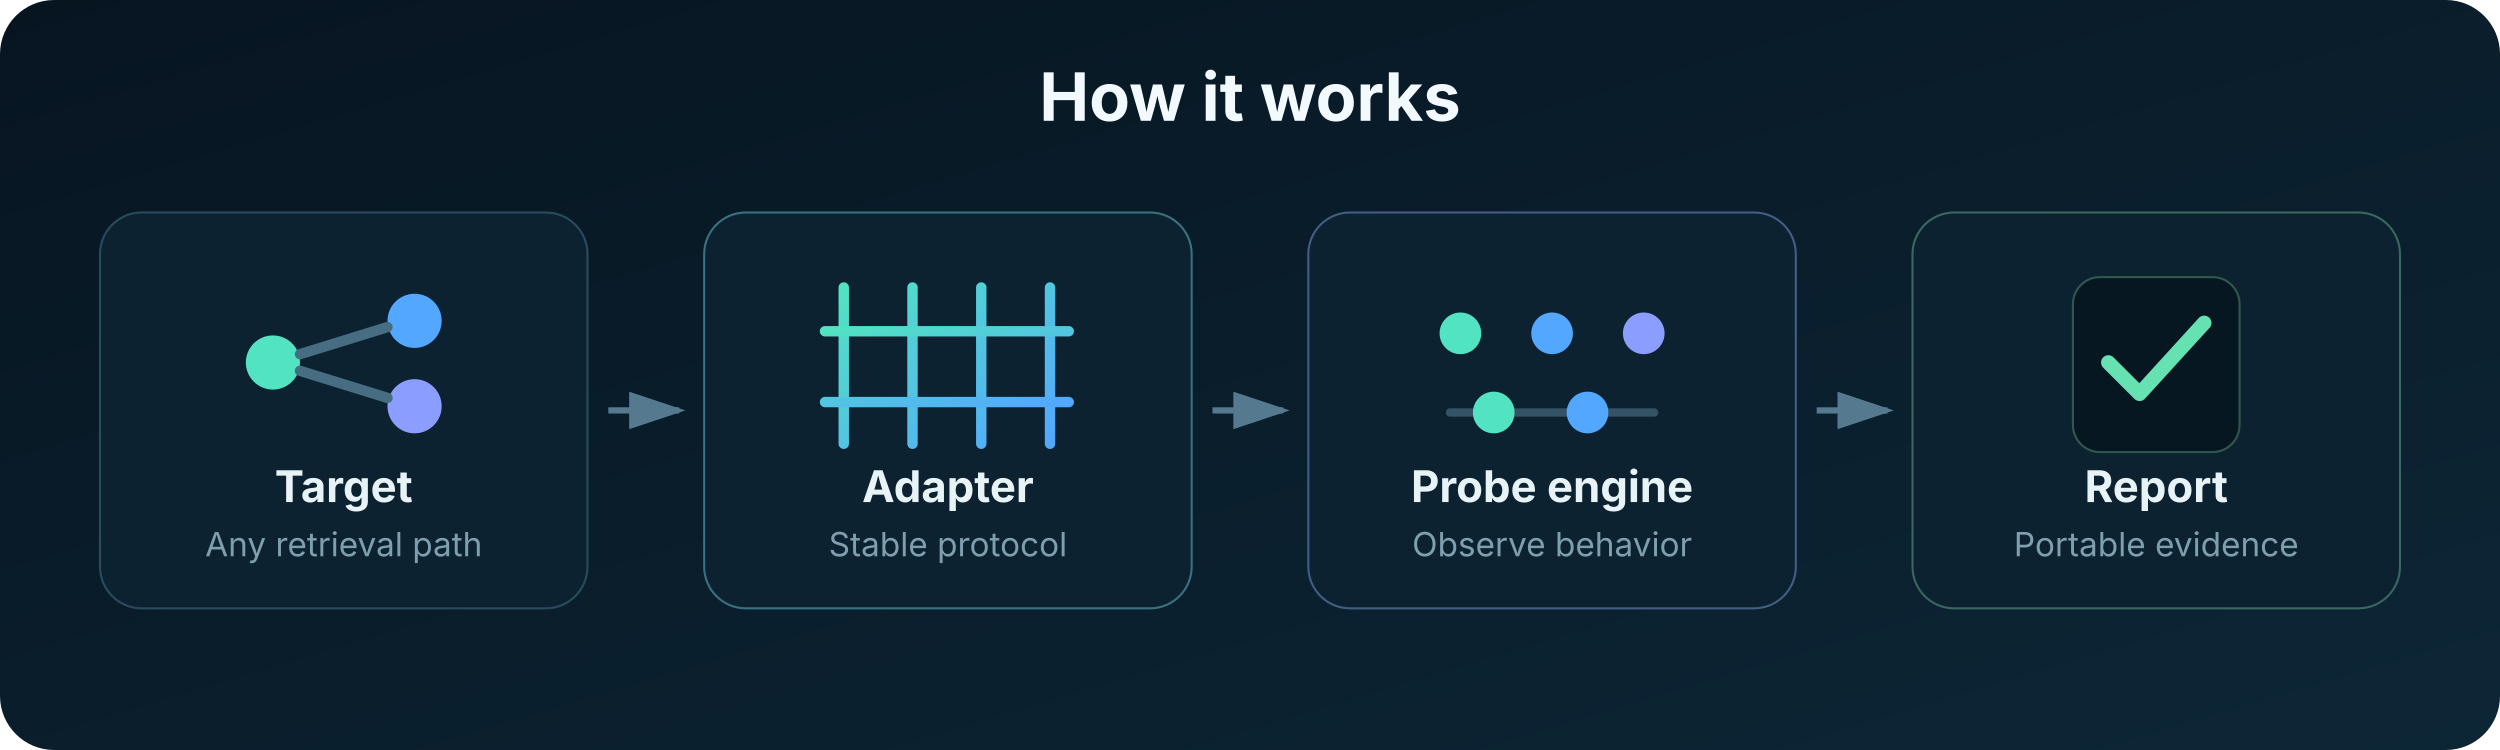
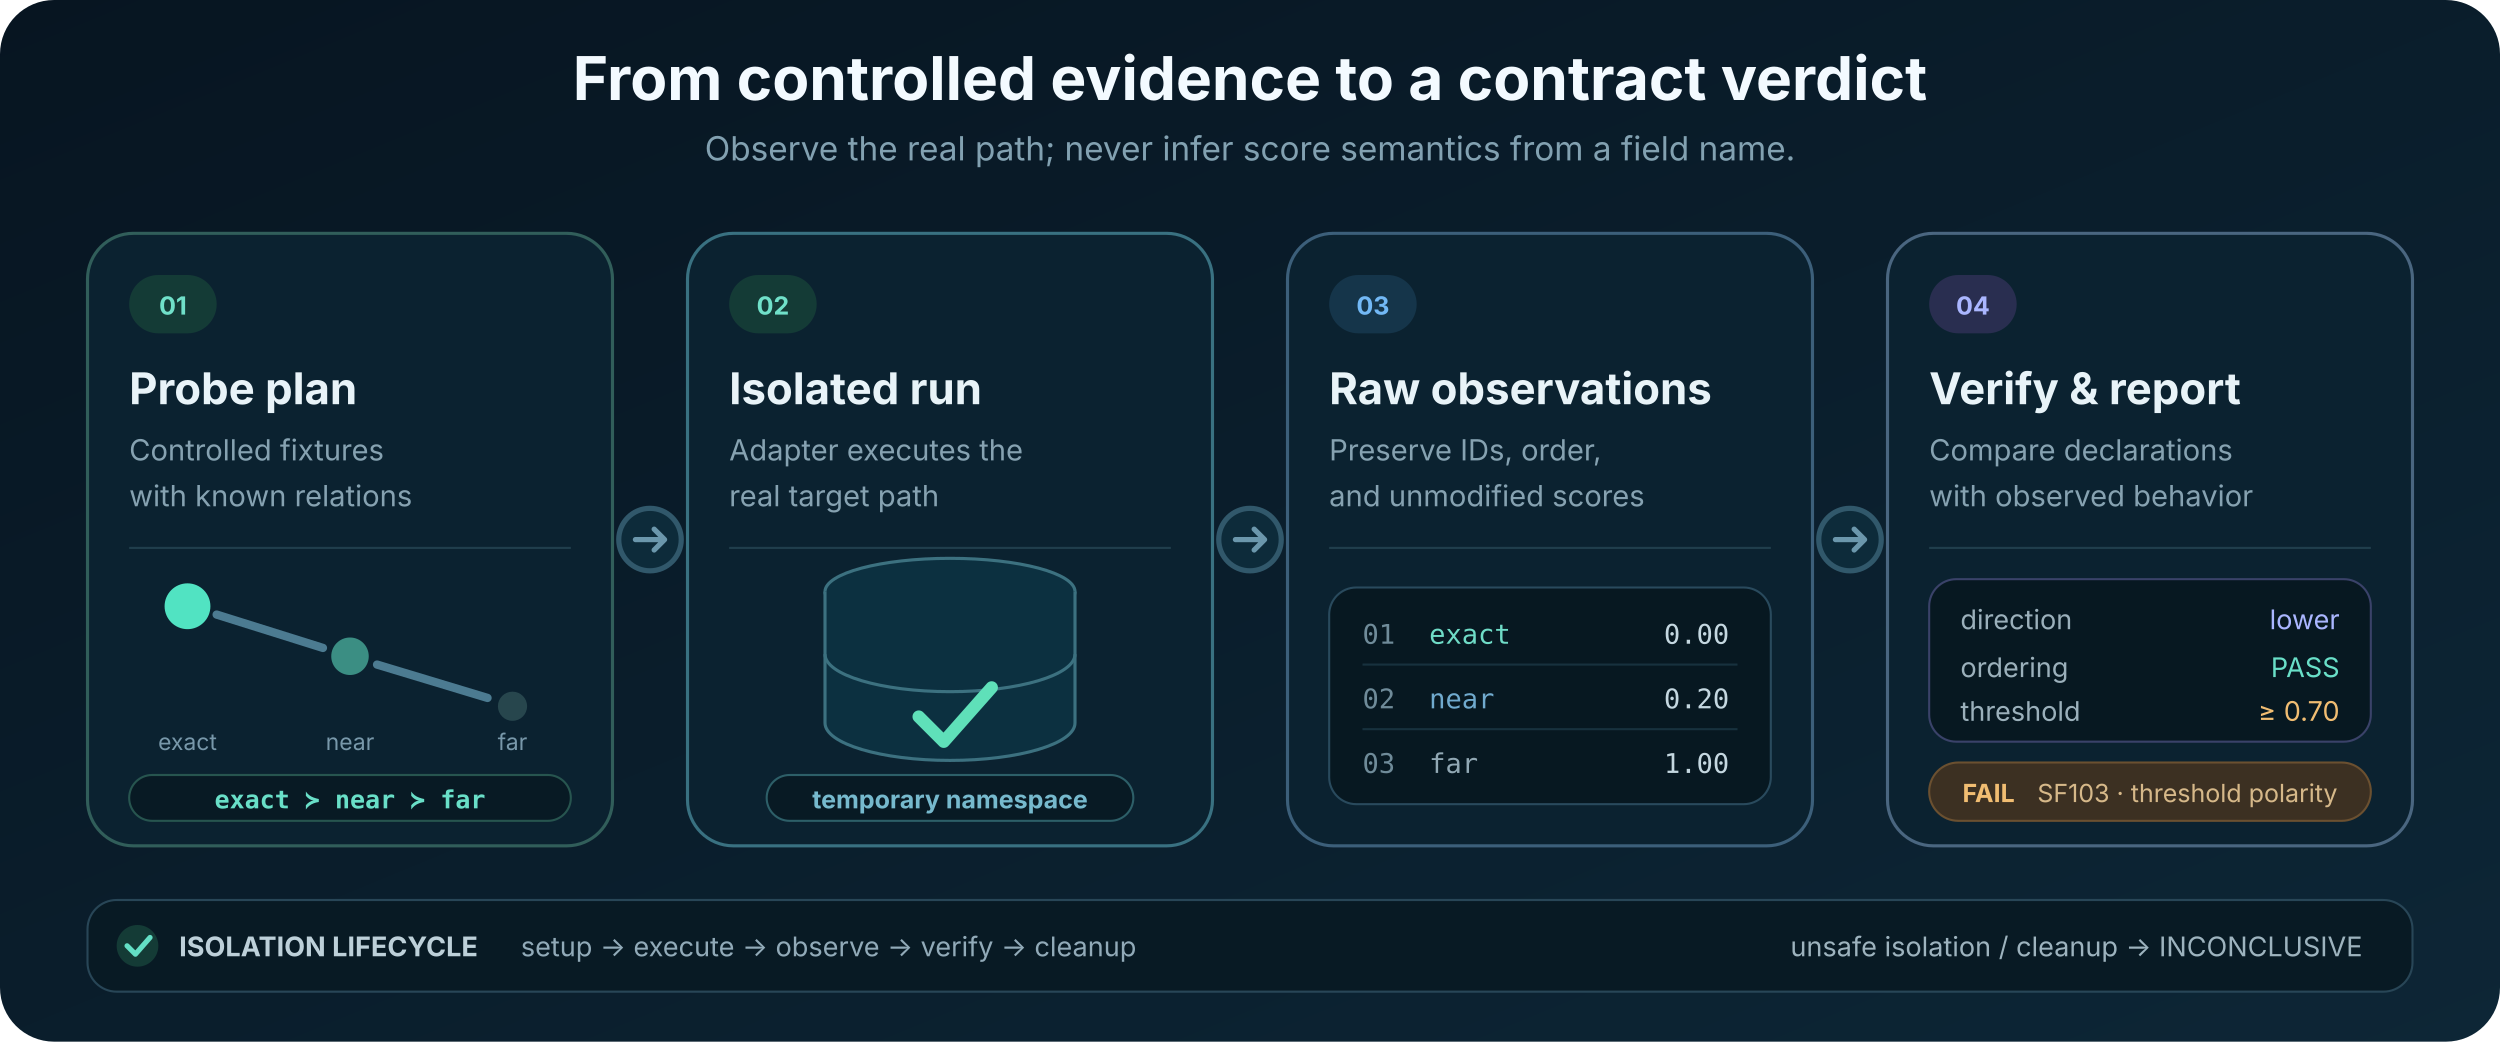
- <svg xmlns="http://www.w3.org/2000/svg" width="1200" height="360" viewBox="0 0 1200 360" role="img" aria-labelledby="title desc">
+ <svg xmlns="http://www.w3.org/2000/svg" width="1200" height="500" viewBox="0 0 1200 500" role="img" aria-labelledby="title desc">
  <defs>
    <linearGradient id="bg" x1="0" y1="0" x2="1" y2="1">
      <stop offset="0" stop-color="#071521" />
      <stop offset="1" stop-color="#0D2636" />
    </linearGradient>
    <linearGradient id="brand" x1="0" y1="0" x2="1" y2="1">
      <stop offset="0" stop-color="#51E3C2" />
      <stop offset="1" stop-color="#53A7FF" />
    </linearGradient>
-     <marker id="arrow" markerWidth="10" markerHeight="10" refX="8" refY="3" orient="auto">
-       <path d="M0 0 L0 6 L9 3 Z" fill="#557A90" />
-     </marker>
  </defs>
-   <rect width="1200" height="360" rx="26" fill="url(#bg)" />
-   <text x="600" y="58" text-anchor="middle" fill="#F3FAFF" font-family="Inter,Segoe UI,Arial,sans-serif" font-size="32" font-weight="740">How it works</text>
-   <g transform="translate(48 102)" font-family="Inter,Segoe UI,Arial,sans-serif">
-     <g>
-       <rect width="234" height="190" rx="20" fill="#0C2230" stroke="#294B5E" />
-       <circle cx="83" cy="72" r="13" fill="#51E3C2" />
-       <circle cx="151" cy="52" r="13" fill="#53A7FF" />
-       <circle cx="151" cy="93" r="13" fill="#8B9EFF" />
-       <path d="M96 68 L138 55 M96 76 L138 89" stroke="#476D82" stroke-width="5" stroke-linecap="round" />
-       <text x="117" y="139" text-anchor="middle" fill="#E8F3F8" font-size="21" font-weight="700">Target</text>
-       <text x="117" y="165" text-anchor="middle" fill="#7F9EAE" font-size="16">Any retrieval path</text>
+   <rect width="1200" height="500" rx="26" fill="url(#bg)" />
+   <text x="600" y="48" text-anchor="middle" fill="#F3FAFF" font-family="Inter,Segoe UI,Arial,sans-serif" font-size="29" font-weight="700">From controlled evidence to a contract verdict</text>
+   <text x="600" y="77" text-anchor="middle" fill="#82A1B1" font-family="Inter,Segoe UI,Arial,sans-serif" font-size="16">Observe the real path; never infer score semantics from a field name.</text>
+   <g transform="translate(42 112)" font-family="Inter,Segoe UI,Arial,sans-serif">
+     <rect width="252" height="294" rx="22" fill="#0B2230" stroke="#315E5A" stroke-width="1.5" />
+     <rect x="20" y="20" width="42" height="28" rx="14" fill="#143B36" />
+     <text x="41" y="39" text-anchor="middle" fill="#70E0C9" font-size="12" font-weight="700">01</text>
+     <text x="20" y="82" fill="#E8F3F8" font-size="21" font-weight="700">Probe plan</text>
+     <text x="20" y="109" fill="#86A2B1" font-size="14">Controlled fixtures</text>
+     <text x="20" y="131" fill="#86A2B1" font-size="14">with known relations</text>
+     <path d="M20 151 H232" stroke="#203E4C" />
+     <g transform="translate(26 154)">
+       <circle cx="22" cy="25" r="11" fill="#51E3C2" />
+       <circle cx="100" cy="49" r="9" fill="#3B8E83" />
+       <circle cx="178" cy="73" r="7" fill="#27464D" />
+       <path d="M36 29 L87 45 M113 53 L166 69" fill="none" stroke="#4C7B91" stroke-width="4" stroke-linecap="round" />
+       <text x="22" y="94" text-anchor="middle" fill="#7898AA" font-size="11">exact</text>
+       <text x="100" y="94" text-anchor="middle" fill="#7898AA" font-size="11">near</text>
+       <text x="178" y="94" text-anchor="middle" fill="#7898AA" font-size="11">far</text>
    </g>
-     <path d="M244 95 H278" stroke="#557A90" stroke-width="3" marker-end="url(#arrow)" />
-     <g transform="translate(290 0)">
-       <rect width="234" height="190" rx="20" fill="#0C2230" stroke="#397181" />
-       <g transform="translate(67 36)" stroke="url(#brand)" stroke-width="5" stroke-linecap="round">
-         <path d="M0 0 V75 M33 0 V75 M66 0 V75 M99 0 V75" />
-         <path d="M-9 21 H108 M-9 55 H108" />
-       </g>
-       <text x="117" y="139" text-anchor="middle" fill="#E8F3F8" font-size="21" font-weight="700">Adapter</text>
-       <text x="117" y="165" text-anchor="middle" fill="#7F9EAE" font-size="16">Stable protocol</text>
+     <rect x="20" y="260" width="212" height="22" rx="11" fill="#081A24" stroke="#27554F" />
+     <text x="126" y="276" text-anchor="middle" fill="#69DFC8" font-family="ui-monospace,SFMono-Regular,Consolas,monospace" font-size="12" font-weight="700">exact ≻ near ≻ far</text>
+   </g>
+   <g transform="translate(330 112)" font-family="Inter,Segoe UI,Arial,sans-serif">
+     <rect width="252" height="294" rx="22" fill="#0B2230" stroke="#397181" stroke-width="1.5" />
+     <rect x="20" y="20" width="42" height="28" rx="14" fill="#143B36" />
+     <text x="41" y="39" text-anchor="middle" fill="#70E0C9" font-size="12" font-weight="700">02</text>
+     <text x="20" y="82" fill="#E8F3F8" font-size="21" font-weight="700">Isolated run</text>
+     <text x="20" y="109" fill="#86A2B1" font-size="14">Adapter executes the</text>
+     <text x="20" y="131" fill="#86A2B1" font-size="14">real target path</text>
+     <path d="M20 151 H232" stroke="#203E4C" />
+     <g transform="translate(62 156)">
+       <ellipse cx="64" cy="16" rx="60" ry="16" fill="#0C3040" stroke="#3C7180" stroke-width="1.5" />
+       <path d="M4 16 V79 C4 89 31 97 64 97 C97 97 124 89 124 79 V16" fill="#0C3040" stroke="#3C7180" stroke-width="1.5" />
+       <path d="M4 46 C4 56 31 64 64 64 C97 64 124 56 124 46" fill="none" stroke="#3C7180" stroke-width="1.5" />
+       <path d="M49 76 L61 88 L84 62" fill="none" stroke="#5FE0B9" stroke-width="6" stroke-linecap="round" stroke-linejoin="round" />
    </g>
-     <path d="M534 95 H568" stroke="#557A90" stroke-width="3" marker-end="url(#arrow)" />
-     <g transform="translate(580 0)">
-       <rect width="234" height="190" rx="20" fill="#0C2230" stroke="#435D83" />
-       <circle cx="73" cy="58" r="10" fill="#51E3C2" />
-       <circle cx="117" cy="58" r="10" fill="#53A7FF" />
-       <circle cx="161" cy="58" r="10" fill="#8B9EFF" />
-       <path d="M68 96 H166" stroke="#355366" stroke-width="4" stroke-linecap="round" />
-       <circle cx="89" cy="96" r="10" fill="#51E3C2" />
-       <circle cx="134" cy="96" r="10" fill="#53A7FF" />
-       <text x="117" y="139" text-anchor="middle" fill="#E8F3F8" font-size="21" font-weight="700">Probe engine</text>
-       <text x="117" y="165" text-anchor="middle" fill="#7F9EAE" font-size="16">Observe behavior</text>
-     </g>
-     <path d="M824 95 H858" stroke="#557A90" stroke-width="3" marker-end="url(#arrow)" />
-     <g transform="translate(870 0)">
-       <rect width="234" height="190" rx="20" fill="#0C2230" stroke="#38685E" />
-       <rect x="77" y="31" width="80" height="84" rx="13" fill="#071721" stroke="#31584F" />
-       <path d="M94 72 L109 87 L140 53" fill="none" stroke="#66E2B2" stroke-width="7" stroke-linecap="round" stroke-linejoin="round" />
-       <text x="117" y="139" text-anchor="middle" fill="#E8F3F8" font-size="21" font-weight="700">Report</text>
-       <text x="117" y="165" text-anchor="middle" fill="#7F9EAE" font-size="16">Portable evidence</text>
+     <rect x="38" y="260" width="176" height="22" rx="11" fill="#081A24" stroke="#2D5F68" />
+     <text x="126" y="276" text-anchor="middle" fill="#76B9CD" font-size="12" font-weight="700">temporary namespace</text>
+   </g>
+   <g transform="translate(618 112)" font-family="Inter,Segoe UI,Arial,sans-serif">
+     <rect width="252" height="294" rx="22" fill="#0B2230" stroke="#3C5F7A" stroke-width="1.5" />
+     <rect x="20" y="20" width="42" height="28" rx="14" fill="#15354A" />
+     <text x="41" y="39" text-anchor="middle" fill="#72B8F5" font-size="12" font-weight="700">03</text>
+     <text x="20" y="82" fill="#E8F3F8" font-size="21" font-weight="700">Raw observations</text>
+     <text x="20" y="109" fill="#86A2B1" font-size="14">Preserve IDs, order,</text>
+     <text x="20" y="131" fill="#86A2B1" font-size="14">and unmodified scores</text>
+     <path d="M20 151 H232" stroke="#203E4C" />
+     <g transform="translate(20 170)" font-family="ui-monospace,SFMono-Regular,Consolas,monospace" font-size="13">
+       <rect width="212" height="104" rx="13" fill="#071821" stroke="#294A5D" />
+       <text x="16" y="27" fill="#6F8B99">01</text>
+       <text x="48" y="27" fill="#6FDCC7">exact</text>
+       <text x="192" y="27" text-anchor="end" fill="#C4D7E0">0.00</text>
+       <path d="M16 37 H196" stroke="#17313E" />
+       <text x="16" y="58" fill="#6F8B99">02</text>
+       <text x="48" y="58" fill="#70AACE">near</text>
+       <text x="192" y="58" text-anchor="end" fill="#C4D7E0">0.20</text>
+       <path d="M16 68 H196" stroke="#17313E" />
+       <text x="16" y="89" fill="#6F8B99">03</text>
+       <text x="48" y="89" fill="#91A8B4">far</text>
+       <text x="192" y="89" text-anchor="end" fill="#C4D7E0">1.00</text>
    </g>
  </g>
+   <g transform="translate(906 112)" font-family="Inter,Segoe UI,Arial,sans-serif">
+     <rect width="252" height="294" rx="22" fill="#0B2230" stroke="#4A6680" stroke-width="1.5" />
+     <rect x="20" y="20" width="42" height="28" rx="14" fill="#292E50" />
+     <text x="41" y="39" text-anchor="middle" fill="#AAB6FF" font-size="12" font-weight="700">04</text>
+     <text x="20" y="82" fill="#E8F3F8" font-size="21" font-weight="700">Verify &amp; report</text>
+     <text x="20" y="109" fill="#86A2B1" font-size="14">Compare declarations</text>
+     <text x="20" y="131" fill="#86A2B1" font-size="14">with observed behavior</text>
+     <path d="M20 151 H232" stroke="#203E4C" />
+     <g transform="translate(20 166)" font-size="13">
+       <rect width="212" height="78" rx="13" fill="#071821" stroke="#3A4269" />
+       <text x="15" y="24" fill="#9BB0BB">direction</text>
+       <text x="197" y="24" text-anchor="end" fill="#AAB6FF">lower</text>
+       <text x="15" y="47" fill="#9BB0BB">ordering</text>
+       <text x="197" y="47" text-anchor="end" fill="#69DFC8">PASS</text>
+       <text x="15" y="68" fill="#9BB0BB">threshold</text>
+       <text x="197" y="68" text-anchor="end" fill="#F1BD72">≥ 0.70</text>
+     </g>
+     <rect x="20" y="254" width="212" height="28" rx="14" fill="#3C3022" stroke="#6B5030" />
+     <text x="36" y="273" fill="#F1BD72" font-size="12" font-weight="700">FAIL</text>
+     <text x="216" y="273" text-anchor="end" fill="#D6B889" font-size="12">SF103 · threshold polarity</text>
+   </g>
+   <g fill="none" stroke="#6B97AC" stroke-width="2.5" stroke-linecap="round" stroke-linejoin="round">
+     <g>
+       <circle cx="312" cy="259" r="15" fill="#0D2B3A" stroke="#31586B" />
+       <path d="M305 259 H319 M314 254 L319 259 L314 264" />
+     </g>
+     <g>
+       <circle cx="600" cy="259" r="15" fill="#0D2B3A" stroke="#31586B" />
+       <path d="M593 259 H607 M602 254 L607 259 L602 264" />
+     </g>
+     <g>
+       <circle cx="888" cy="259" r="15" fill="#0D2B3A" stroke="#31586B" />
+       <path d="M881 259 H895 M890 254 L895 259 L890 264" />
+     </g>
+   </g>
+   <g transform="translate(42 432)" font-family="Inter,Segoe UI,Arial,sans-serif">
+     <rect width="1116" height="44" rx="14" fill="#081A24" stroke="#284657" />
+     <circle cx="24" cy="22" r="10" fill="#143B36" />
+     <path d="M19 22 L23 26 L30 18" fill="none" stroke="#63DFC5" stroke-width="2.5" stroke-linecap="round" stroke-linejoin="round" />
+     <text x="44" y="27" fill="#BDD0D9" font-size="13" font-weight="700">ISOLATION LIFECYCLE</text>
+     <text x="208" y="27" fill="#91AAB8" font-size="13">setup → execute → observe → verify → cleanup</text>
+     <text x="1092" y="27" text-anchor="end" fill="#9DB3BE" font-size="13">unsafe isolation / cleanup → INCONCLUSIVE</text>
+   </g>
</svg>
